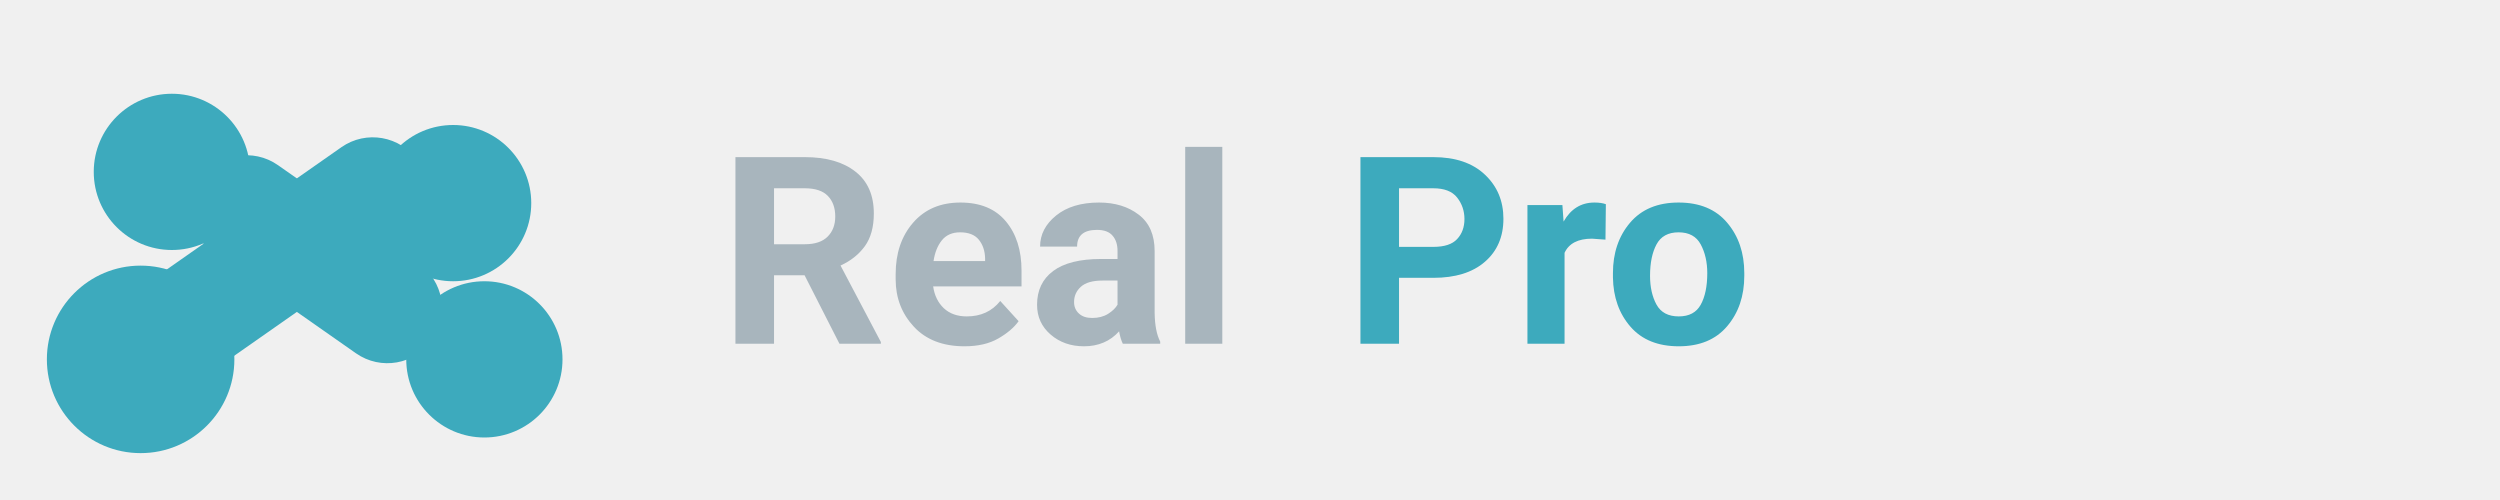
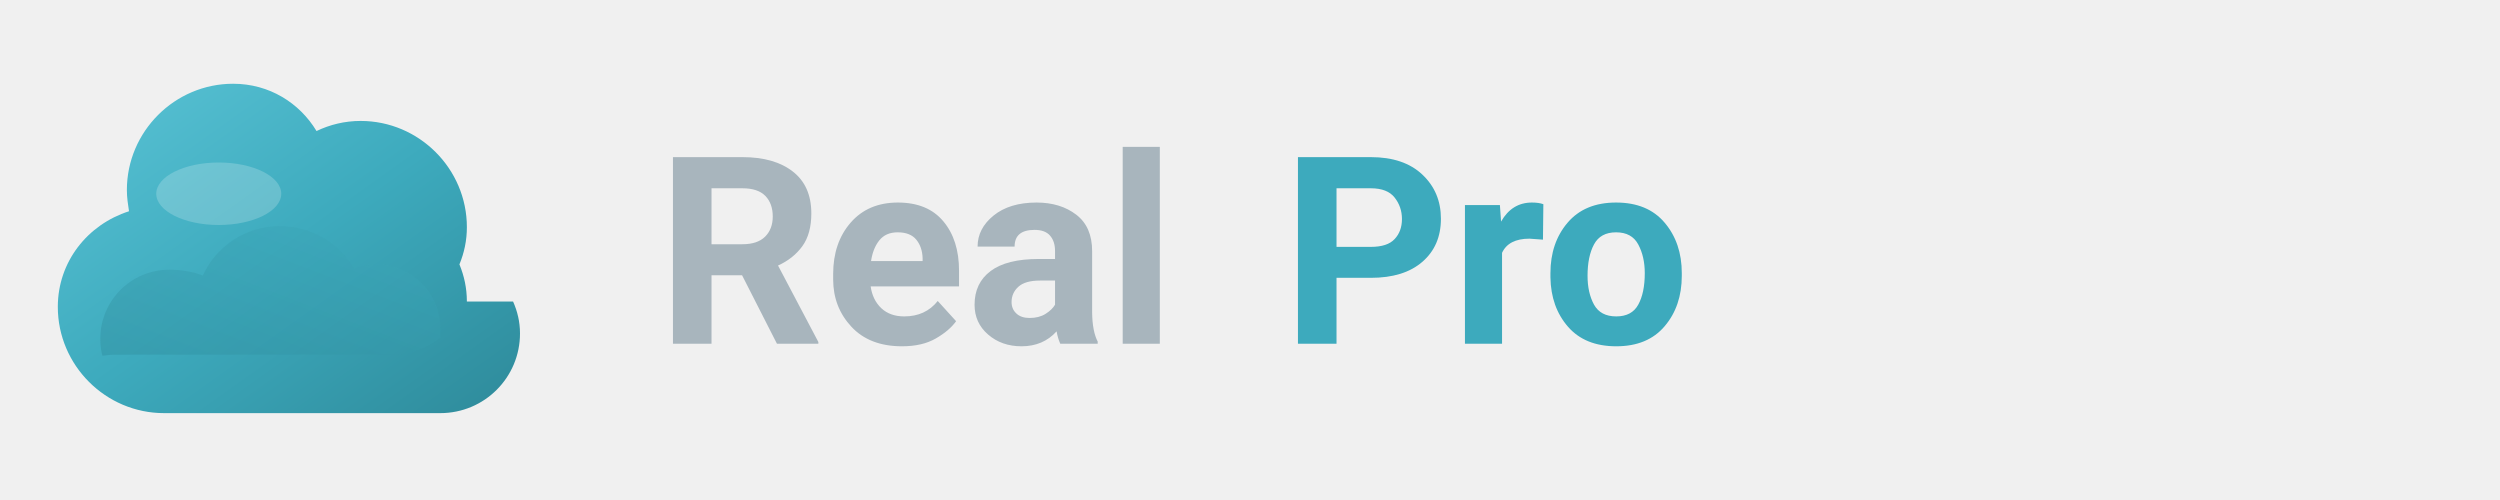
<svg xmlns="http://www.w3.org/2000/svg" viewBox="0 0 400 80" fill="none">
-   <g transform="translate(0, 5) scale(0.5)">
-     <ellipse cx="45" cy="105" rx="30" ry="30" fill="#3DAABD" />
-     <ellipse cx="55" cy="45" rx="25" ry="25" fill="#3DAABD" />
-     <rect x="35" y="55" width="110" height="35" rx="17.5" transform="rotate(-35 90 75)" fill="#3DAABD" />
-     <ellipse cx="145" cy="55" rx="25" ry="25" fill="#3DAABD" />
-     <ellipse cx="155" cy="105" rx="25" ry="25" fill="#3DAABD" />
-     <rect x="55" y="55" width="90" height="35" rx="17.5" transform="rotate(35 100 75)" fill="#3DAABD" />
+   <defs>
+     <linearGradient id="cloudGradient" x1="0%" y1="0%" x2="100%" y2="100%">
+       <stop offset="0%" style="stop-color:#5BC4D6" />
+       <stop offset="50%" style="stop-color:#3DAABD" />
+       <stop offset="100%" style="stop-color:#2E8A9A" />
+     </linearGradient>
+     <linearGradient id="cloudGradientInner" x1="0%" y1="100%" x2="100%" y2="0%">
+       <stop offset="0%" style="stop-color:#2E8A9A" />
+       <stop offset="100%" style="stop-color:#3DAABD" />
+     </linearGradient>
+   </defs>
+   <g transform="translate(5, 10)">
+     <path d="M82 45c0-2.5-0.5-4.8-1.4-7 0.9-2.2 1.4-4.5 1.4-7 0-11-9-20-20-20-3 0-5.8 0.7-8.3 1.9C50.5 7.6 44.8 4 38 4c-11 0-20 9-20 20 0 1.4 0.2 2.7 0.4 4C10.6 30.5 5 37.5 5 46c0 11 9 20 20 20h52c8.3 0 15-6.7 15-15 0-2.2-0.5-4.2-1.3-6H82z" fill="url(#cloudGradient)" transform="scale(0.85)" />
+     <path d="M77 50c0-6.6-5.4-12-12-12-1.5 0-2.9 0.3-4.2 0.8-2.8-4.8-8-8-14-8-6.5 0-12 3.8-14.5 9.3C30.5 39.4 28.3 39 26 39c-7.2 0-13 5.8-13 13 0 1.1 0.1 2.2 0.4 3.2 0.8-0.1 1.6-0.2 2.4-0.2h52c3.5 0 6.7-1.2 9.2-3.2V50z" fill="url(#cloudGradientInner)" opacity="0.4" transform="scale(0.85)" />
+     <ellipse cx="30" cy="21" rx="10" ry="5" fill="white" opacity="0.2" />
  </g>
-   <text x="115" y="55" font-family="system-ui, -apple-system, 'Segoe UI', Roboto, sans-serif" font-size="42" font-weight="700" fill="#A8B5BD">Real</text>
-   <text x="215" y="55" font-family="system-ui, -apple-system, 'Segoe UI', Roboto, sans-serif" font-size="42" font-weight="700" fill="#3DAABD">Pro</text>
+   <text x="105" y="55" font-family="system-ui, -apple-system, 'Segoe UI', Roboto, sans-serif" font-size="42" font-weight="700" fill="#A8B5BD">Real</text>
+   <text x="205" y="55" font-family="system-ui, -apple-system, 'Segoe UI', Roboto, sans-serif" font-size="42" font-weight="700" fill="#3DAABD">Pro</text>
</svg>
